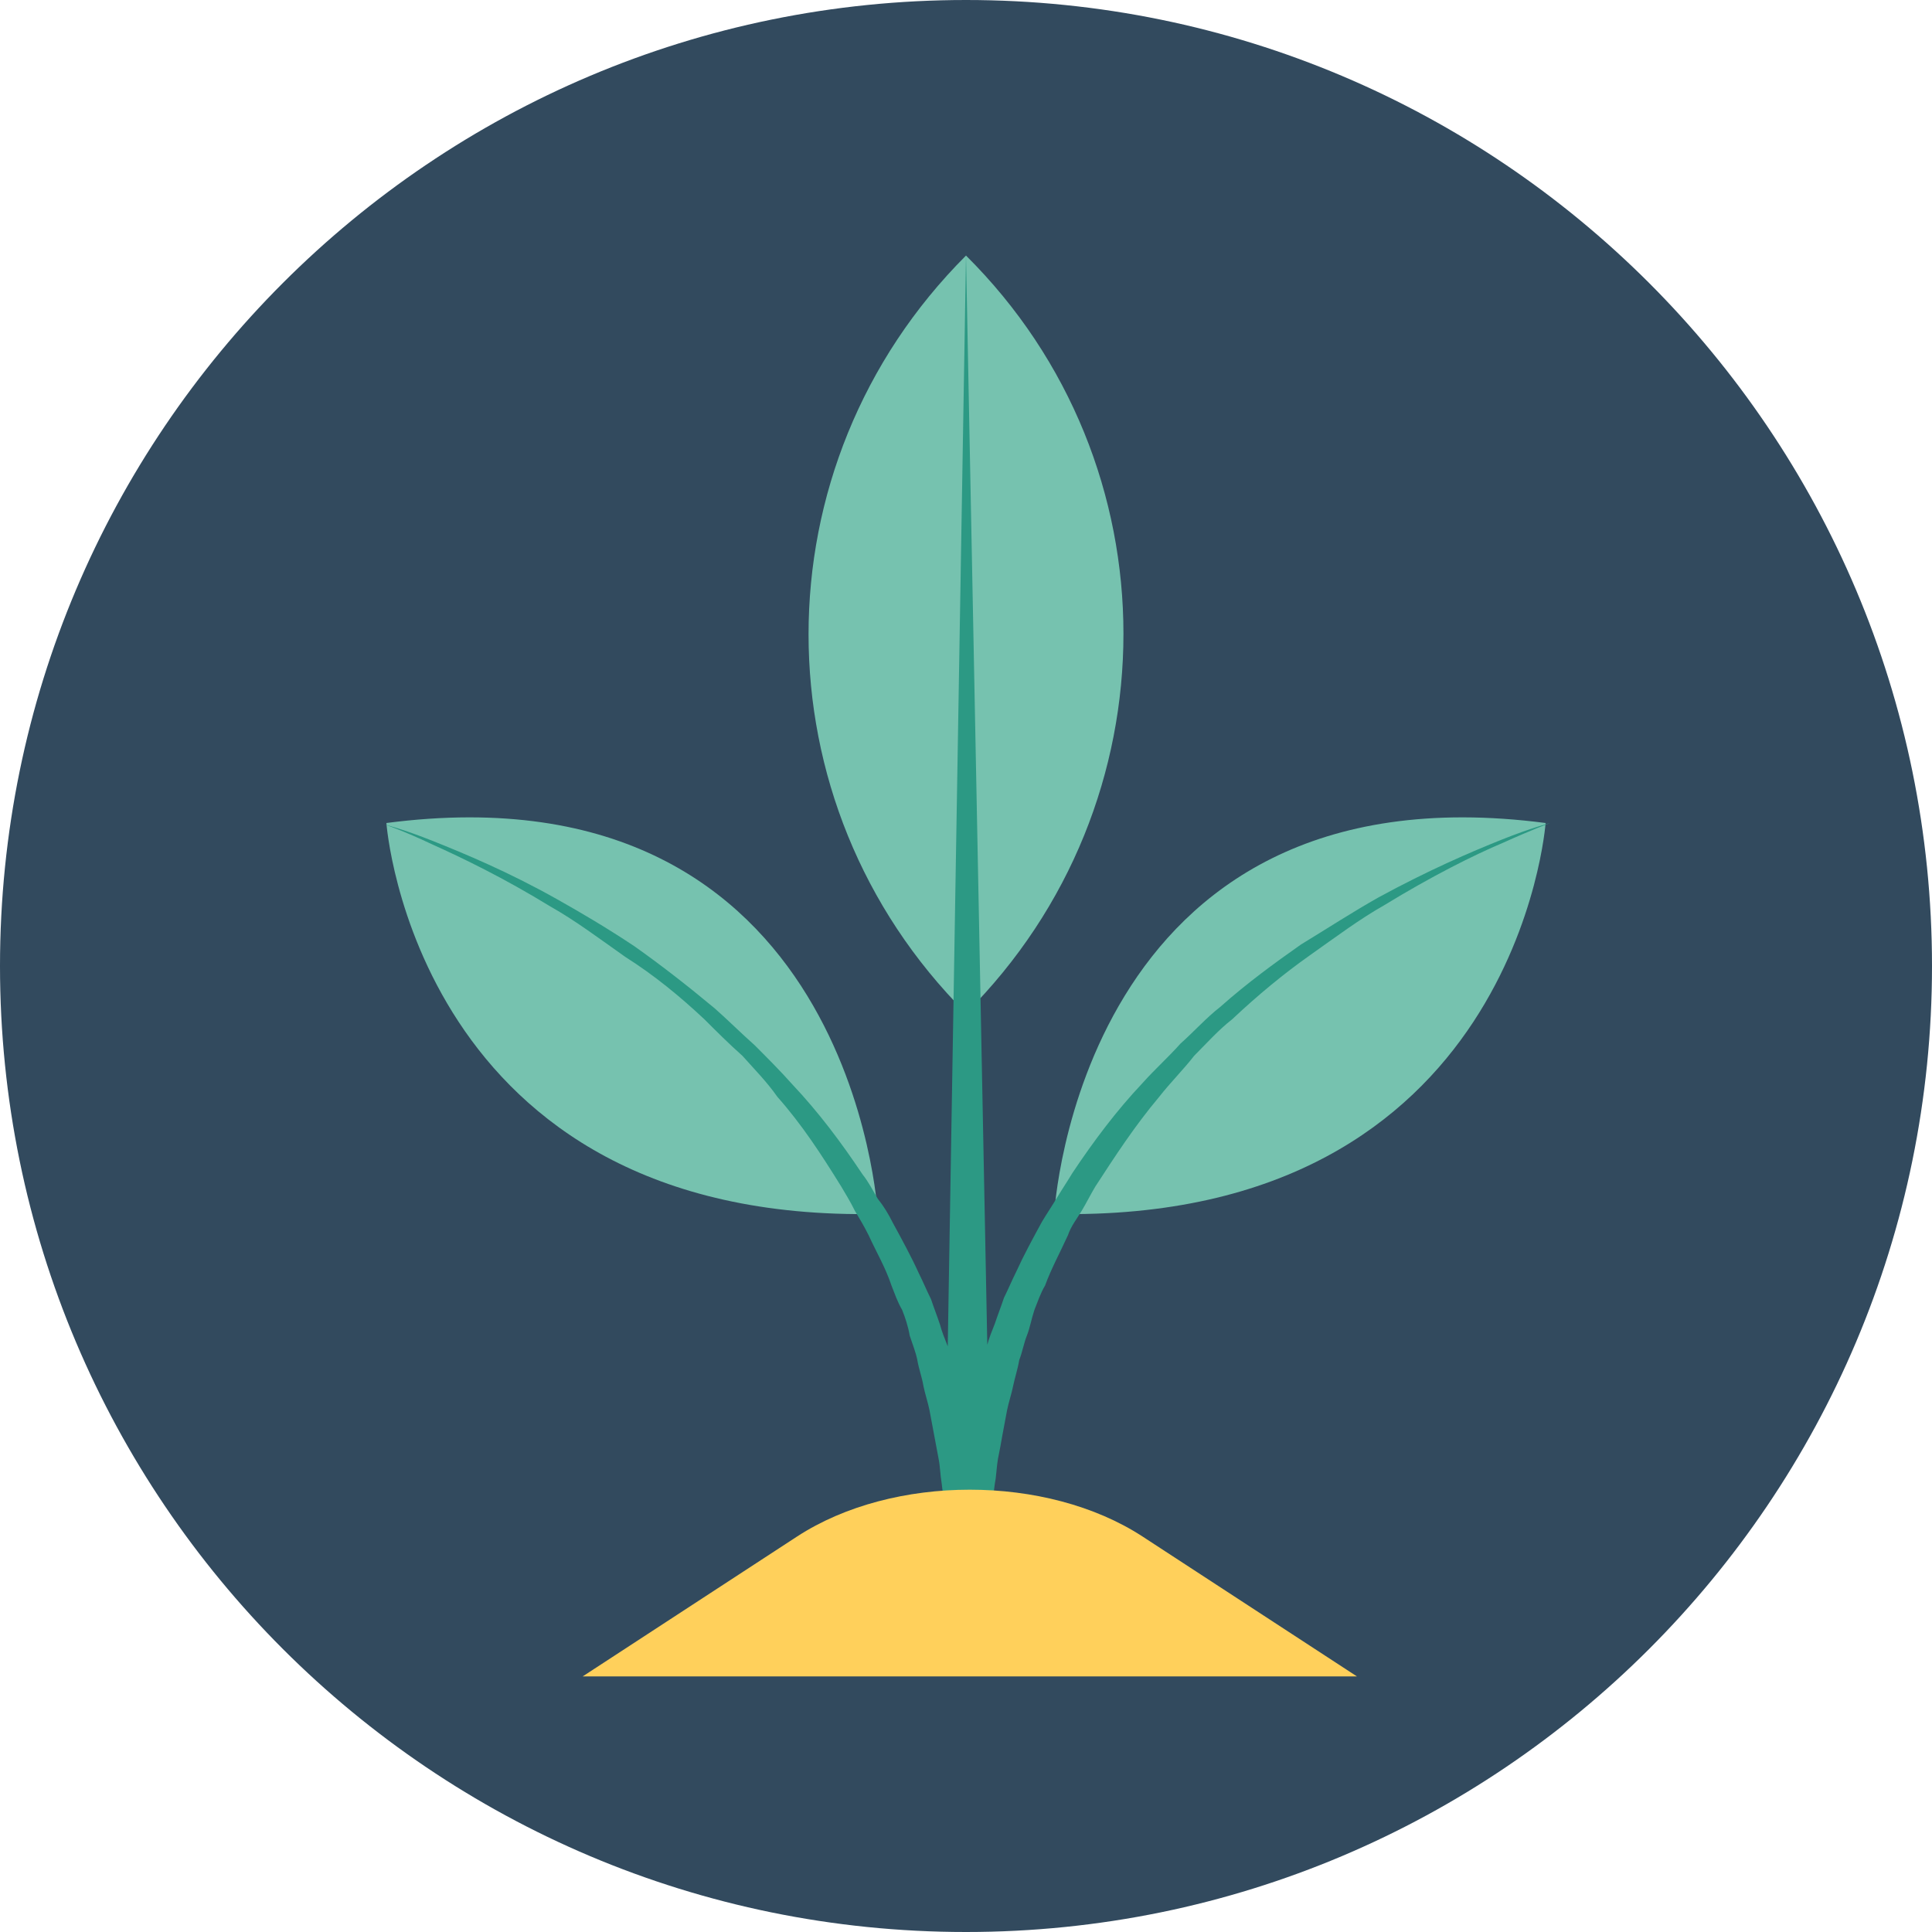
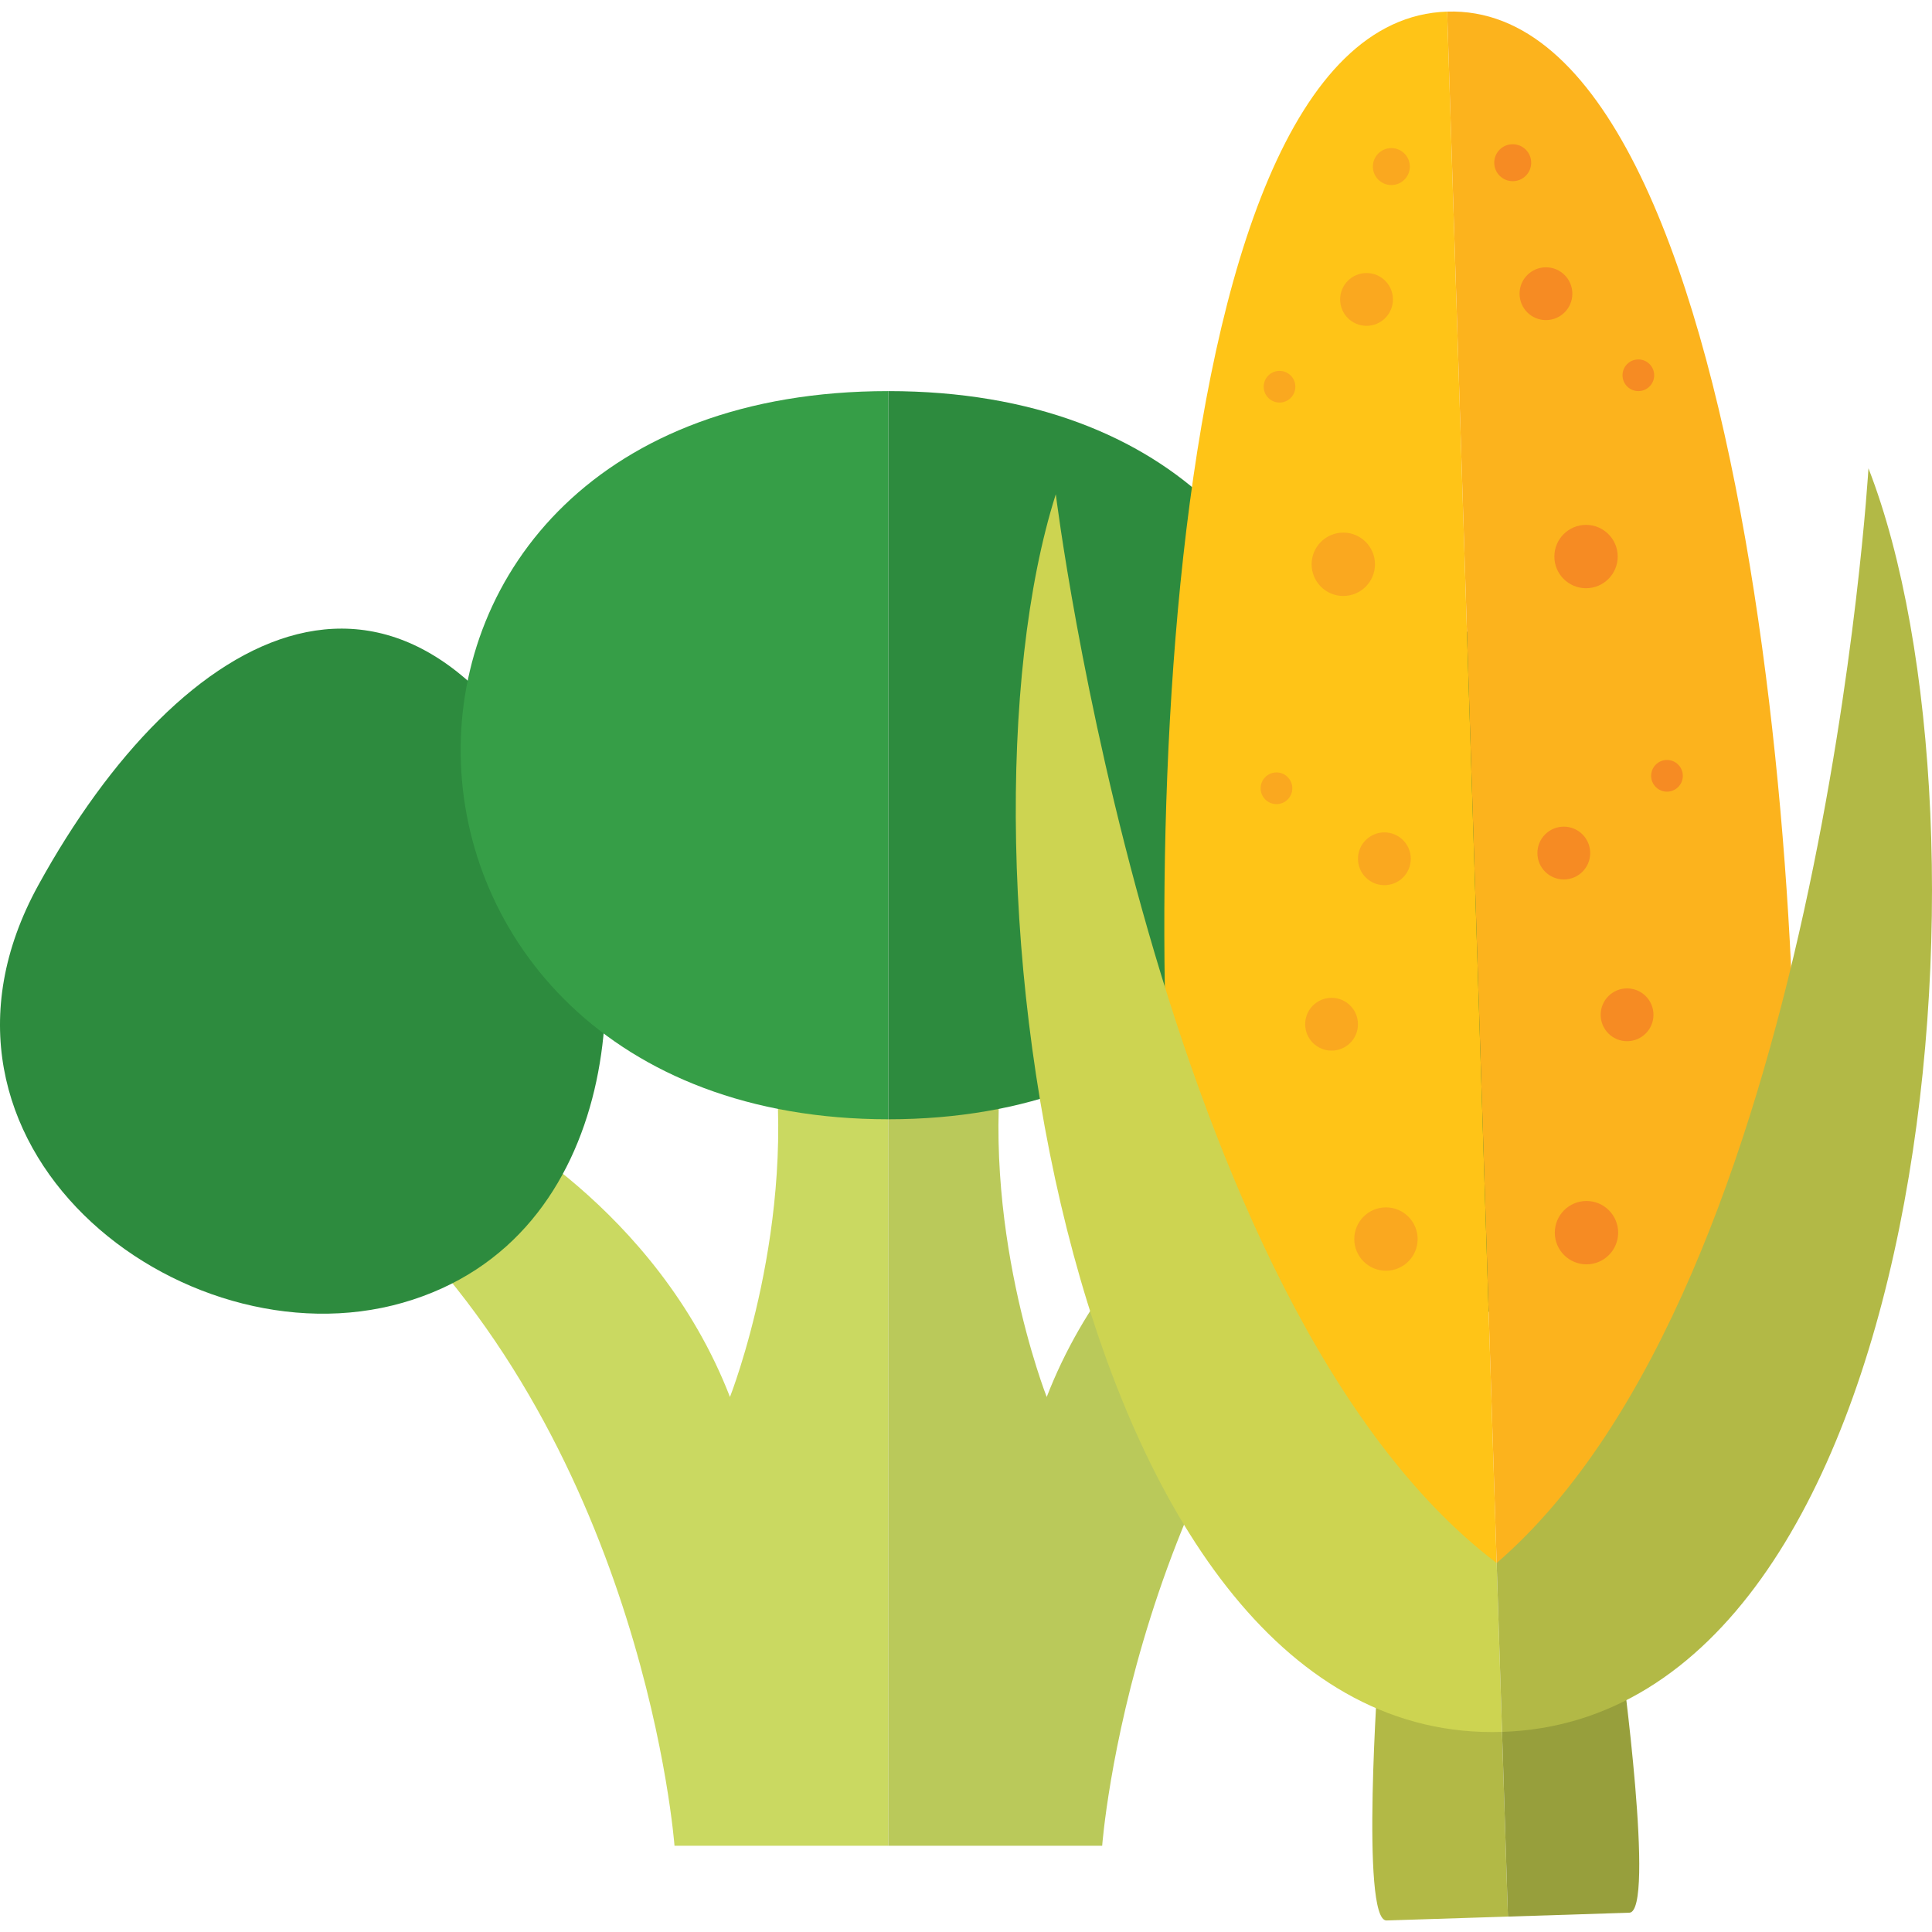
- <svg xmlns="http://www.w3.org/2000/svg" version="1.1" id="Layer_1" x="0px" y="0px" viewBox="0 0 508 508" style="enable-background:new 0 0 508 508;" xml:space="preserve">
-   <circle style="fill:#324A5E;" cx="254" cy="254" r="254" />
+ <svg xmlns="http://www.w3.org/2000/svg" version="1.1" id="Capa_1" x="0px" y="0px" viewBox="0 0 188.529 188.529" style="enable-background:new 0 0 188.529 188.529;" xml:space="preserve">
  <g>
-     <path style="fill:#76C2AF;" d="M406.4,216.4c0,0-7.6,105.2-129.2,102.8C277.2,319.2,283.6,200.4,406.4,216.4z" />
-     <path style="fill:#76C2AF;" d="M101.6,216.4c0,0,7.6,105.2,129.2,102.8C230.8,319.2,224.4,200.4,101.6,216.4z" />
-     <path style="fill:#76C2AF;" d="M254,67.2L254,67.2L254,67.2c-55.2,55.2-55.2,144,0,199.2l0,0C309.2,211.2,309.2,122,254,67.2z" />
+     <g>
+       <path style="fill:#CAD961;" d="M86.686,109.221v70.892H65.819c0,0-2.832-38.333-29.106-62.918l10.304-7.974    c0,0,17.001,8.468,24.214,27.098c0,0,6.698-16.967,4.122-34.717L86.686,109.221z" />
+       <path style="fill:#2D8B3E;" d="M55.775,80.667C39.904,48.259,17.65,61.084,3.739,86.378c-13.91,25.294,13.911,46.933,35.549,40.75    C60.927,120.946,62.043,93.467,55.775,80.667z" />
+       <path style="fill:#369E47;" d="M86.686,109.221V38.165C30.014,38.165,32.076,109.221,86.686,109.221z" />
+       <path style="fill:#BAC95A;" d="M86.686,109.221v70.892h20.867c0,0,2.832-38.333,29.107-62.918l-10.304-7.974    c0,0-17.002,8.468-24.215,27.098c0,0-6.697-16.967-4.121-34.717L86.686,109.221z" />
+       <path style="fill:#237C36;" d="M117.598,80.667c15.87-32.408,38.125-19.583,52.035,5.711c13.91,25.294-13.91,46.933-35.549,40.75    C112.447,120.946,111.331,93.467,117.598,80.667z" />
+       <path style="fill:#2D8B3E;" d="M86.686,109.221V38.165C143.358,38.165,141.298,109.221,86.686,109.221z" />
+     </g>
+     <g>
+       <path style="fill:#FFC417;" d="M146.048,152.525L141.217,1.133c-30.382,0.97-29.84,98.621-25.342,126.581    C120.372,155.675,146.048,152.525,146.048,152.525z" />
+       <path style="fill:#B2B946;" d="M146.573,169.002l0.575,18.023c0,0-9.268,0.296-11.844,0.378    c-2.574,0.082-0.788-24.718-0.788-24.718L146.573,169.002z" />
+       <path style="fill:#CDD451;" d="M146.048,152.525l0.525,16.478c-42.225,1.348-54.785-85.364-43.545-120.774    C103.028,48.228,112.768,127.298,146.048,152.525z" />
+       <circle style="fill:#FAA81F;" cx="129.937" cy="99.946" r="2.576" />
+       <circle style="fill:#FAA81F;" cx="124.562" cy="76.922" r="1.546" />
+       <circle style="fill:#FAA81F;" cx="131.082" cy="55.065" r="3.091" />
+       <circle style="fill:#FAA81F;" cx="133.35" cy="29.219" r="2.576" />
+       <circle style="fill:#FAA81F;" cx="135.245" cy="120.91" r="3.091" />
+       <circle style="fill:#FAA81F;" cx="135.091" cy="83.802" r="2.576" />
+       <circle style="fill:#FAA81F;" cx="135.771" cy="16.255" r="1.803" />
+       <circle style="fill:#FAA81F;" cx="124.859" cy="37.737" r="1.545" />
+       <path style="fill:#FCB31D;" d="M146.048,152.525L141.217,1.133c30.381-0.97,36.065,96.518,33.36,124.708    C171.872,154.031,146.048,152.525,146.048,152.525z" />
+       <path style="fill:#979F3C;" d="M146.573,169.002l0.575,18.023c0,0,9.27-0.296,11.844-0.378c2.574-0.083-0.789-24.718-0.789-24.718    L146.573,169.002z" />
+       <path style="fill:#B2B946;" d="M146.048,152.525l0.525,16.478c42.225-1.347,49.231-88.684,35.756-123.305    C182.329,45.697,177.65,125.228,146.048,152.525z" />
+       <circle style="fill:#F68B23;" cx="158.773" cy="99.026" r="2.576" />
+       <circle style="fill:#F68B23;" cx="162.668" cy="75.706" r="1.546" />
+       <circle style="fill:#F68B23;" cx="154.769" cy="54.309" r="3.091" />
+       <circle style="fill:#F68B23;" cx="150.858" cy="28.66" r="2.576" />
+       <circle style="fill:#F68B23;" cx="154.812" cy="120.286" r="3.091" />
+       <circle style="fill:#F68B23;" cx="152.599" cy="83.243" r="2.576" />
+       <circle style="fill:#F68B23;" cx="147.614" cy="15.877" r="1.803" />
+       <circle style="fill:#F68B23;" cx="159.874" cy="36.62" r="1.545" />
+     </g>
  </g>
-   <path style="fill:#2C9984;" d="M185.2,268c3.2,3.2,6.4,6.4,10,9.6c3.2,3.6,6.4,6.8,9.2,10.8c6.4,7.2,11.6,15.2,16.8,23.6  c1.2,2,2.4,4,3.6,6.4c1.2,2,2.4,4,3.6,6.4c2,4.4,4.4,8.4,6,13.2c0.8,2,1.6,4.4,2.8,6.4c0.8,2,1.6,4.4,2,6.8c0.8,2.4,1.6,4.4,2,6.4  c0.4,2.4,1.2,4.4,1.6,6.8c0.4,2,1.2,4.4,1.6,6.4c0.4,2,0.8,4.4,1.2,6.4s0.8,4.4,1.2,6.4s0.4,4,0.8,6.4c0.8,6,0.8,11.6,1.2,16.8h11.6  c0-5.2,0.4-11.2,1.2-16.8c0.4-2,0.4-4,0.8-6.4c0.4-2,0.8-4,1.2-6.4c0.4-2,0.8-4.4,1.2-6.4c0.4-2,1.2-4.4,1.6-6.4s1.2-4.4,1.6-6.8  c0.8-2,1.2-4.4,2-6.4s1.2-4.4,2-6.8c0.8-2,1.6-4.4,2.8-6.4c1.6-4.4,4-8.8,6-13.2c0.8-2.4,2.4-4.4,3.6-6.4s2.4-4.4,3.6-6.4  c5.2-8,10.4-16,16.8-23.6c2.8-3.6,6.4-7.2,9.2-10.8c3.2-3.2,6.4-6.8,10-9.6c6.8-6.4,13.6-12,20.4-16.8s13.2-9.6,19.6-13.2  c12.4-7.6,23.6-13.2,31.2-16.4c8-3.6,12.4-5.2,12.4-5.2s-4.8,1.2-12.8,4.4s-19.2,8-32.4,15.2c-6.4,3.6-13.2,8-20.4,12.4  c-6.8,4.8-14,10-21.2,16.4c-3.6,2.8-6.8,6.4-10.4,9.6c-3.2,3.6-6.8,6.8-10,10.4c-6.8,7.2-12.8,15.2-18.4,23.6c-1.2,2-2.8,4.4-4,6.4  s-2.8,4.4-4,6.4c-2.4,4.4-4.8,8.8-6.8,13.2c-1.2,2.4-2,4.4-3.2,6.8c-0.8,2.4-1.6,4.4-2.4,6.8c-0.8,2-1.6,4-2,5.6L254,67.2L249.2,354  c-0.8-2-1.6-4-2-5.6c-0.8-2.4-1.6-4.4-2.4-6.8c-1.2-2.4-2-4.4-3.2-6.8c-2-4.4-4.4-8.8-6.8-13.2c-1.2-2.4-2.4-4.4-4-6.4  c-1.2-2-2.4-4.4-4-6.4c-5.6-8.4-11.6-16.4-18.4-23.6c-3.2-3.6-6.8-7.2-10-10.4c-3.6-3.2-6.8-6.4-10.4-9.6  c-7.2-6-14.4-11.6-21.2-16.4c-7.2-4.8-14-8.8-20.4-12.4c-12.8-7.2-24.4-12-32.4-15.2s-12.8-4.4-12.8-4.4s4.8,1.6,12.4,5.2  c8,3.6,18.8,8.8,31.2,16.4c6.4,3.6,12.8,8.4,19.6,13.2C172,256.4,178.8,262,185.2,268z" />
-   <path style="fill:#FFD05B;" d="M356.8,440.8L300.4,404c-25.2-16.4-65.6-16.4-90.8,0l-56.4,36.8H356.8z" />
  <g>
</g>
  <g>
</g>
  <g>
</g>
  <g>
</g>
  <g>
</g>
  <g>
</g>
  <g>
</g>
  <g>
</g>
  <g>
</g>
  <g>
</g>
  <g>
</g>
  <g>
</g>
  <g>
</g>
  <g>
</g>
  <g>
</g>
</svg>
